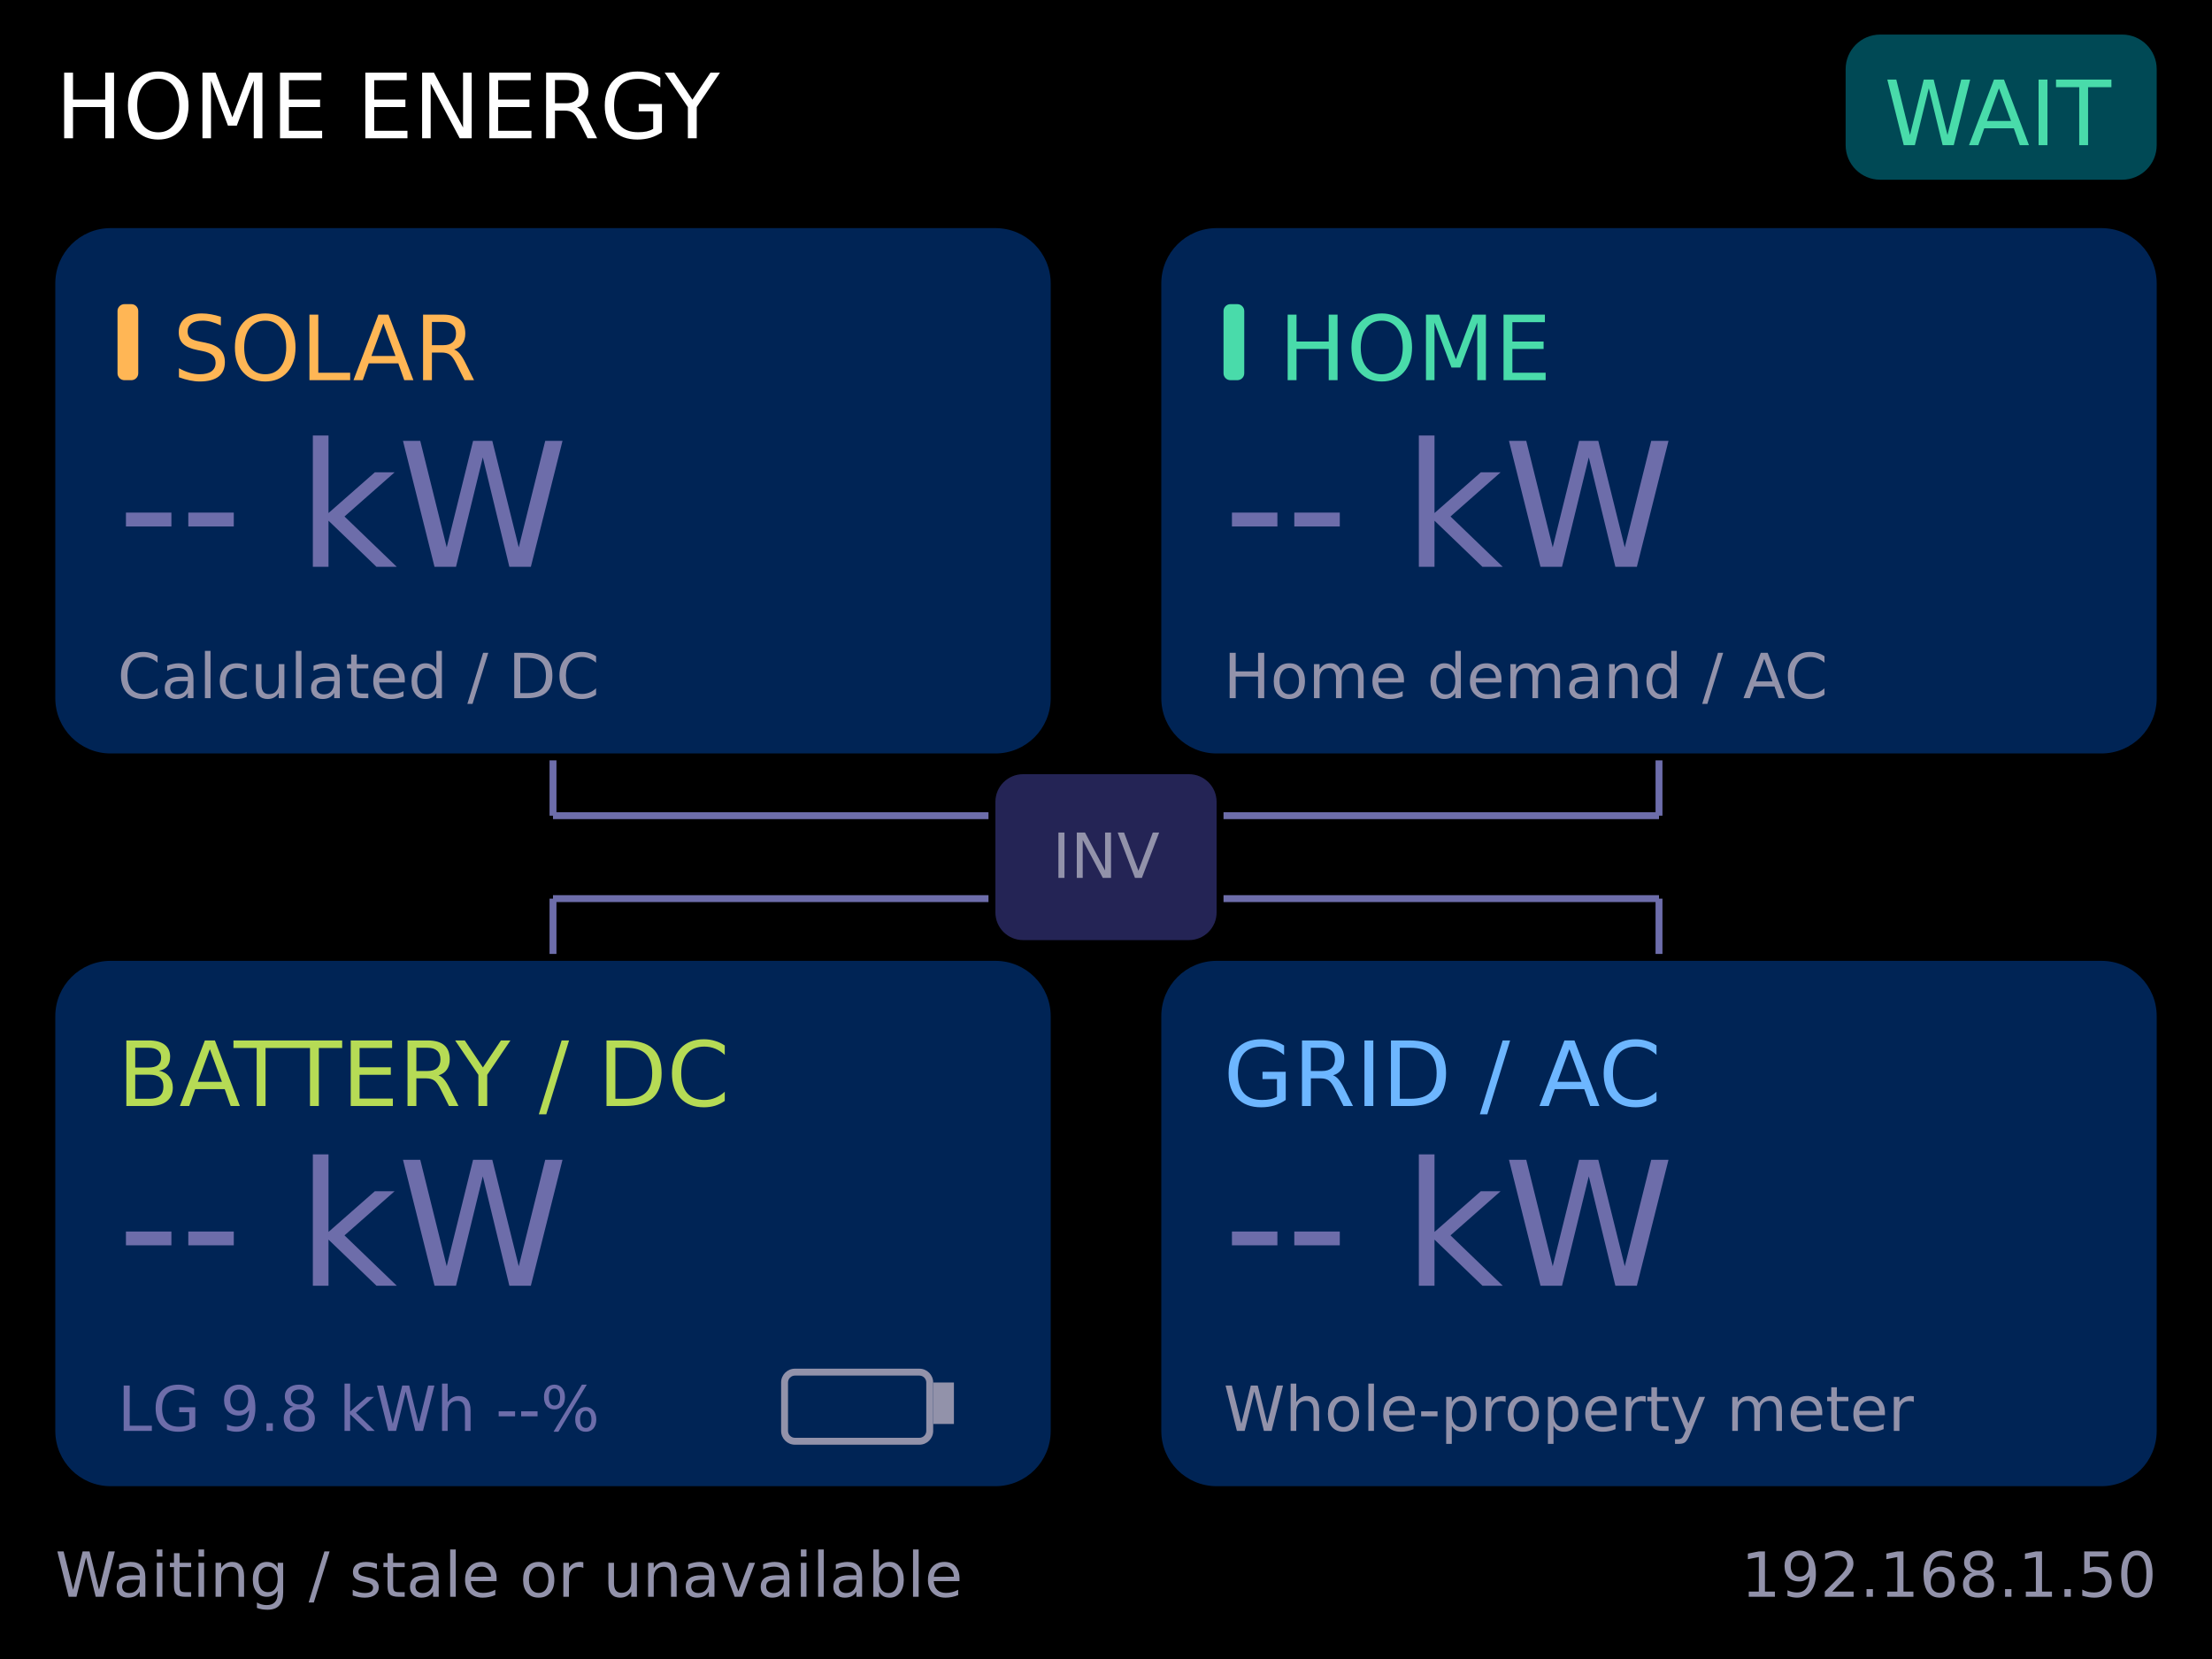
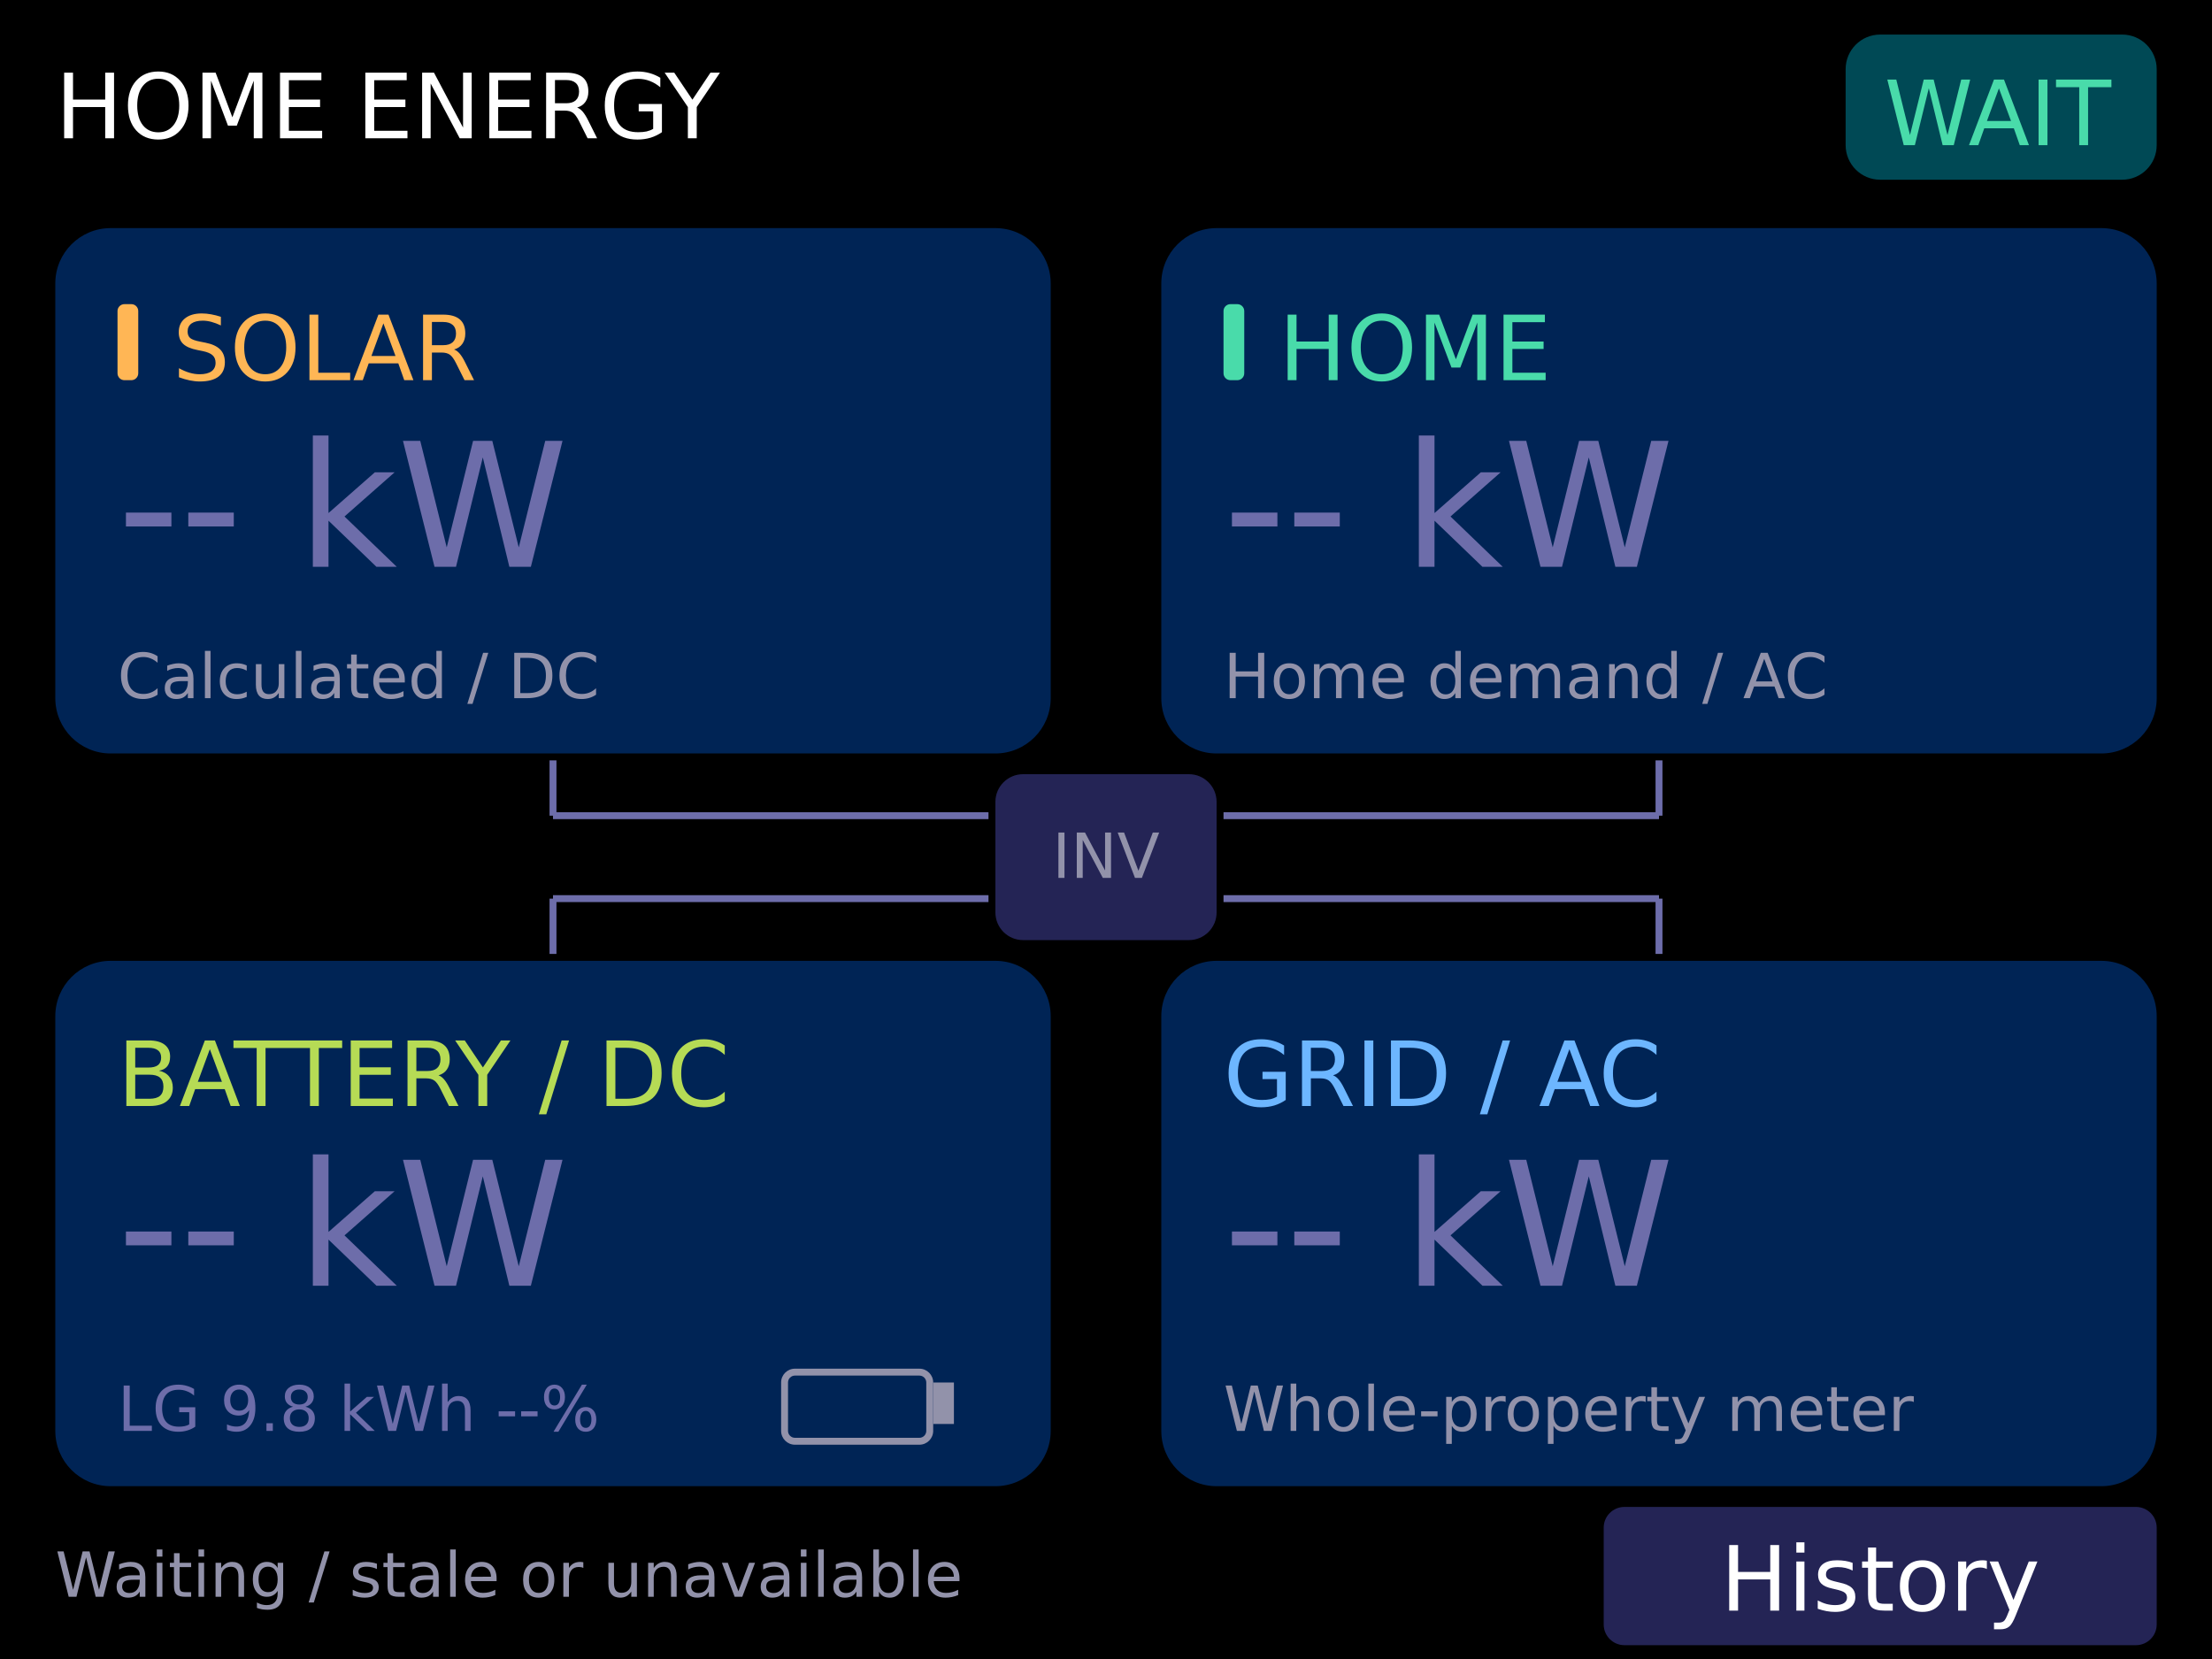
<svg xmlns="http://www.w3.org/2000/svg" width="960" height="720" viewBox="0 0 320 240">
  <style>text{font-family:DejaVu Sans,sans-serif}</style>
  <rect x="0" y="0" width="320" height="240" rx="0" fill="#000000" />
  <text x="8" y="20" font-size="13" text-anchor="start" fill="#ffffff">HOME ENERGY</text>
  <rect x="267" y="5" width="45" height="21" rx="5" fill="#004955" />
  <text x="289" y="21" font-size="13" text-anchor="middle" fill="#49dbaa">WAIT</text>
  <rect x="8" y="33" width="144" height="76" rx="8" fill="#002455" />
  <rect x="168" y="33" width="144" height="76" rx="8" fill="#002455" />
  <rect x="8" y="139" width="144" height="76" rx="8" fill="#002455" />
  <rect x="168" y="139" width="144" height="76" rx="8" fill="#002455" />
  <rect x="17" y="44" width="3" height="11" rx="1" fill="#ffb655" />
  <text x="25" y="55" font-size="13" text-anchor="start" fill="#ffb655">SOLAR</text>
  <text x="17" y="82" font-size="25" text-anchor="start" fill="#6d6daa">-- kW</text>
  <text x="17" y="101" font-size="9" text-anchor="start" fill="#9292aa">Calculated / DC</text>
  <rect x="177" y="44" width="3" height="11" rx="1" fill="#49dbaa" />
  <text x="185" y="55" font-size="13" text-anchor="start" fill="#49dbaa">HOME</text>
  <text x="177" y="82" font-size="25" text-anchor="start" fill="#6d6daa">-- kW</text>
  <text x="177" y="101" font-size="9" text-anchor="start" fill="#9292aa">Home demand / AC</text>
  <text x="17" y="160" font-size="13" text-anchor="start" fill="#b6db55">BATTERY / DC</text>
  <text x="17" y="186" font-size="25" text-anchor="start" fill="#6d6daa">-- kW</text>
  <text x="17" y="207" font-size="9" text-anchor="start" fill="#6d6daa">LG 9.8 kWh  --%</text>
  <rect x="113" y="198" width="22" height="11" rx="2" fill="#9292aa" />
  <rect x="135" y="200" width="3" height="6" rx="0" fill="#9292aa" />
  <rect x="114" y="199" width="20" height="9" rx="1" fill="#002455" />
  <text x="177" y="160" font-size="13" text-anchor="start" fill="#6db6ff">GRID / AC</text>
  <text x="177" y="186" font-size="25" text-anchor="start" fill="#6d6daa">-- kW</text>
  <text x="177" y="207" font-size="9" text-anchor="start" fill="#9292aa">Whole-property meter</text>
  <path d="M80 110 L80 118" fill="none" stroke="#6d6daa" />
  <path d="M80 118 L143 118" fill="none" stroke="#6d6daa" />
  <path d="M177 118 L240 118" fill="none" stroke="#6d6daa" />
  <path d="M240 118 L240 110" fill="none" stroke="#6d6daa" />
  <path d="M80 130 L80 138" fill="none" stroke="#6d6daa" />
  <path d="M143 130 L80 130" fill="none" stroke="#6d6daa" />
  <path d="M240 130 L240 138" fill="none" stroke="#6d6daa" />
  <path d="M240 130 L177 130" fill="none" stroke="#6d6daa" />
  <rect x="144" y="112" width="32" height="24" rx="4" fill="#242455" />
  <text x="160" y="127" font-size="9" text-anchor="middle" fill="#9292aa">INV</text>
  <text x="8" y="231" font-size="9" text-anchor="start" fill="#9292aa">Waiting / stale or unavailable</text>
-   <text x="312" y="231" font-size="9" text-anchor="end" fill="#9292aa">192.168.1.50</text>
+   <rect x="232" y="218" width="80" height="20" rx="3" fill="#242455" />
+   <text x="272" y="233" font-size="13" text-anchor="middle" fill="#ffffff">History</text>
</svg>
